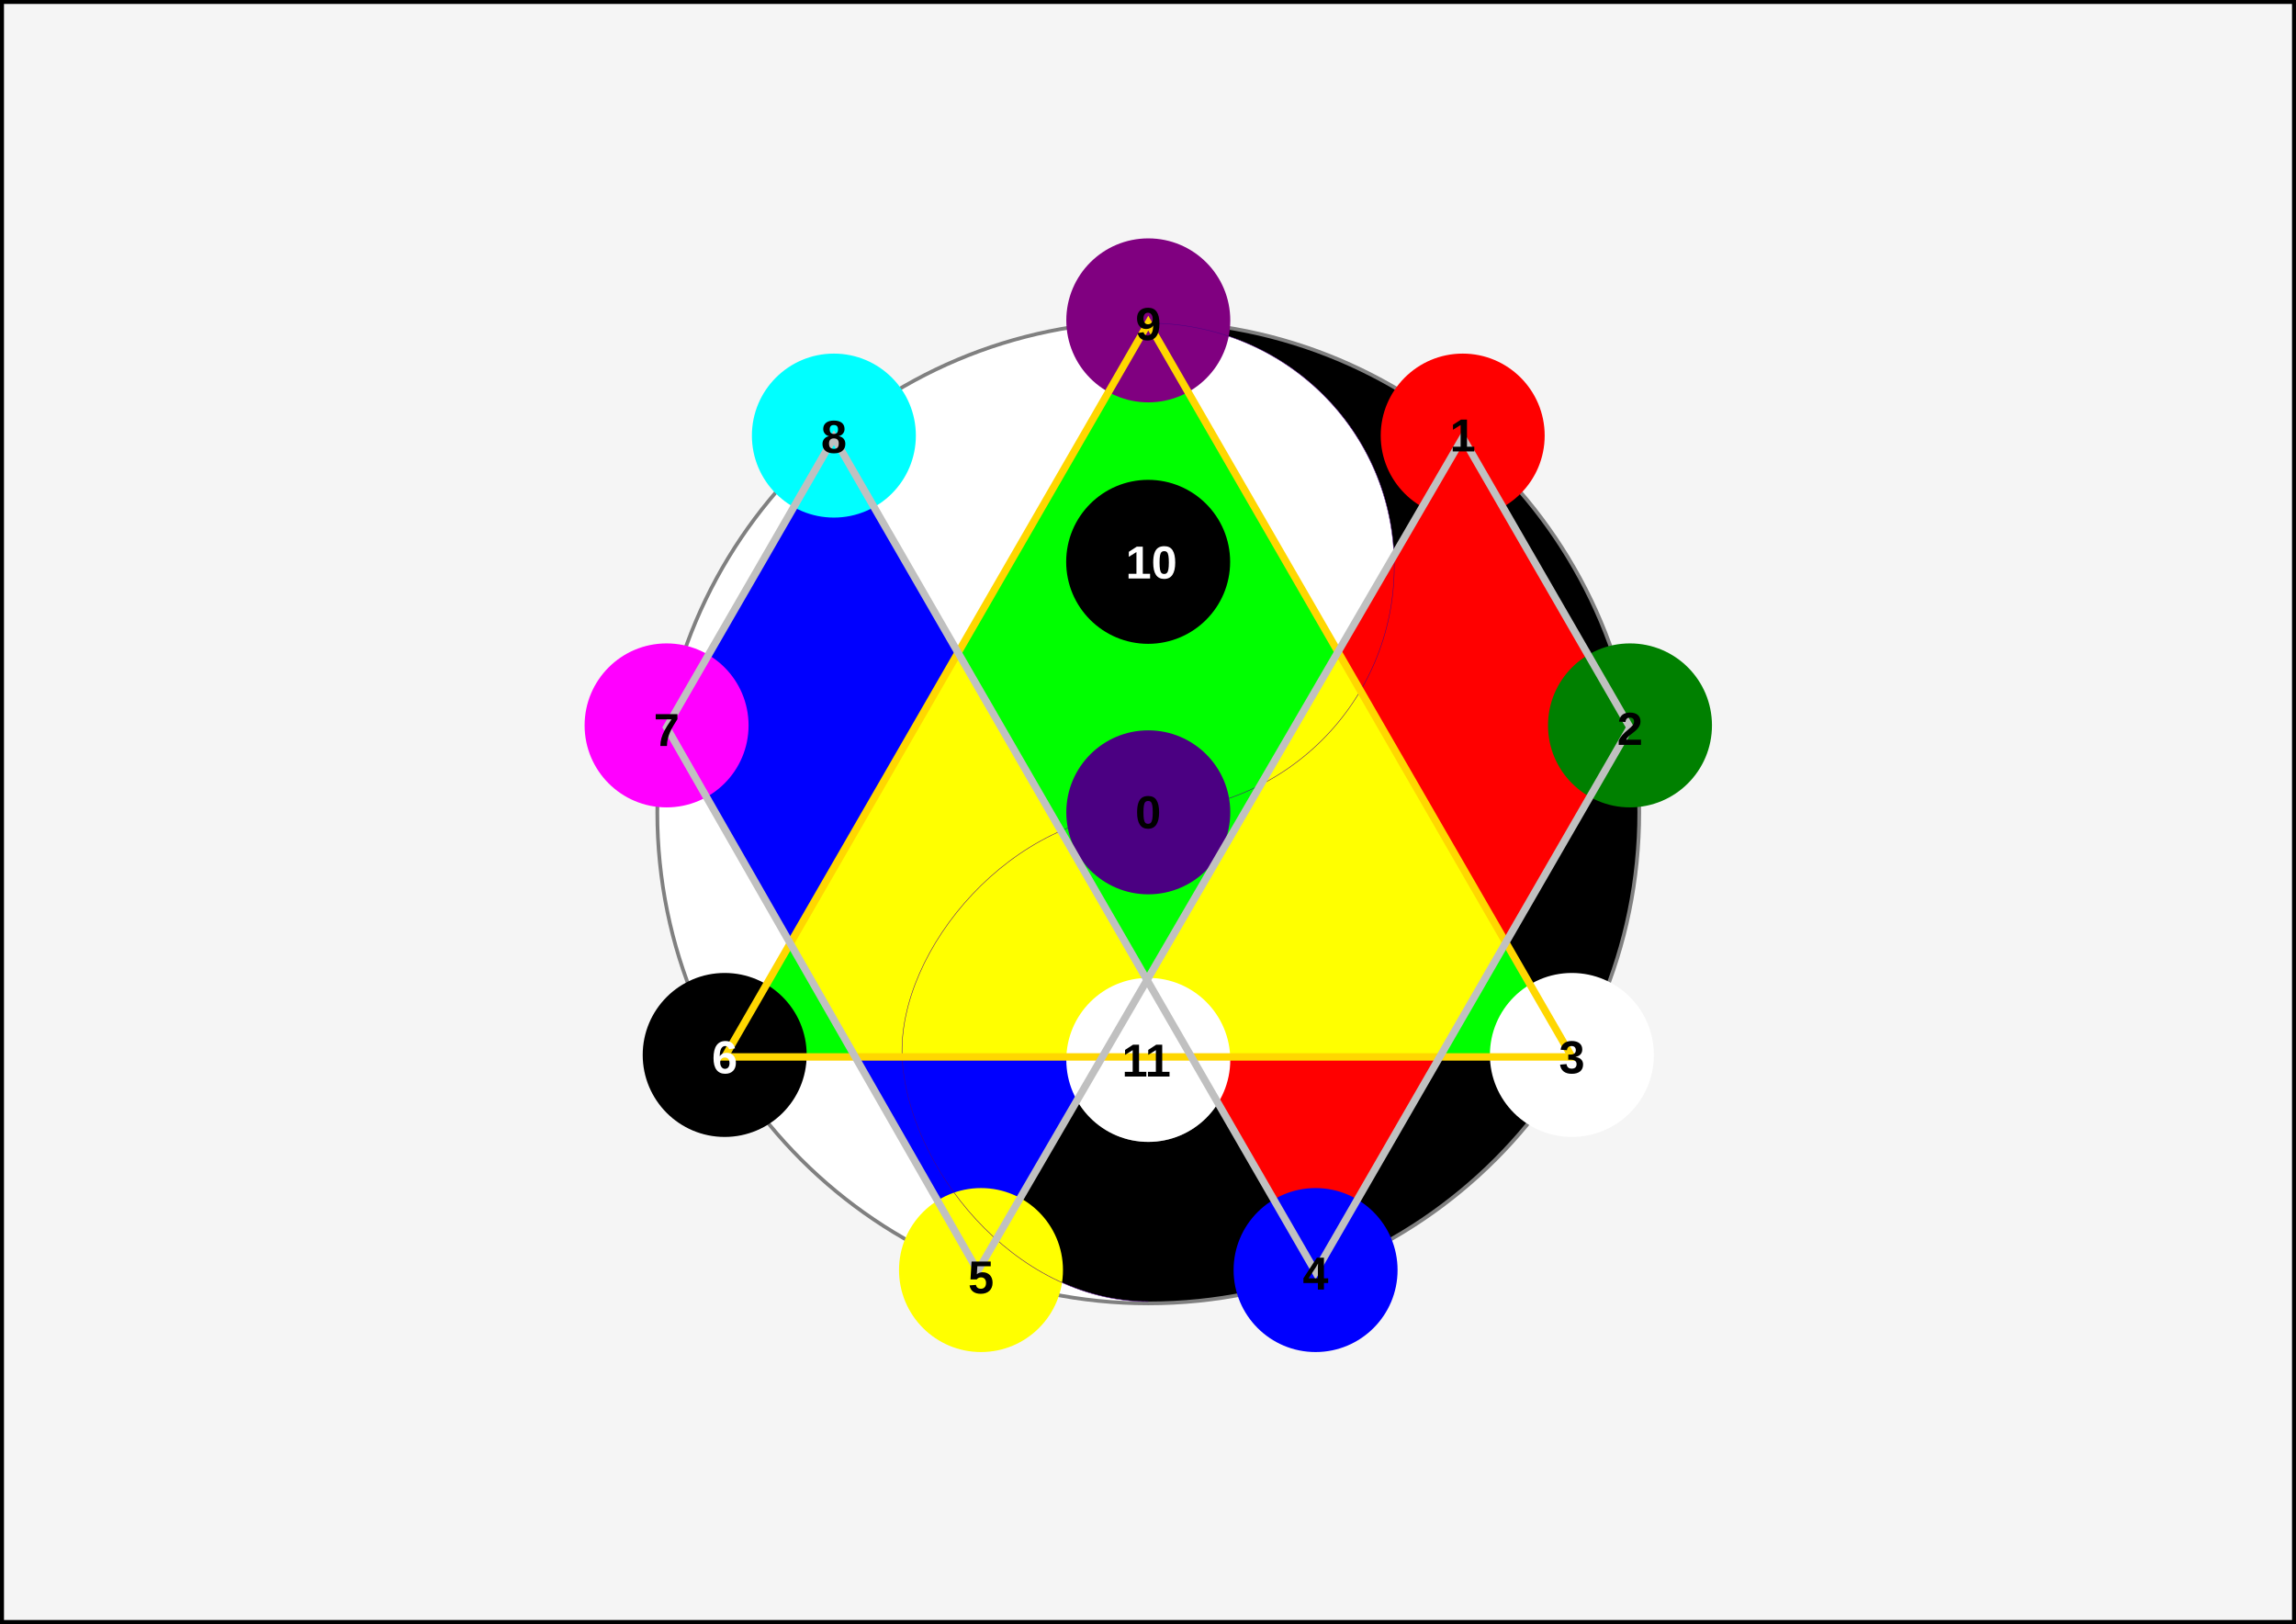
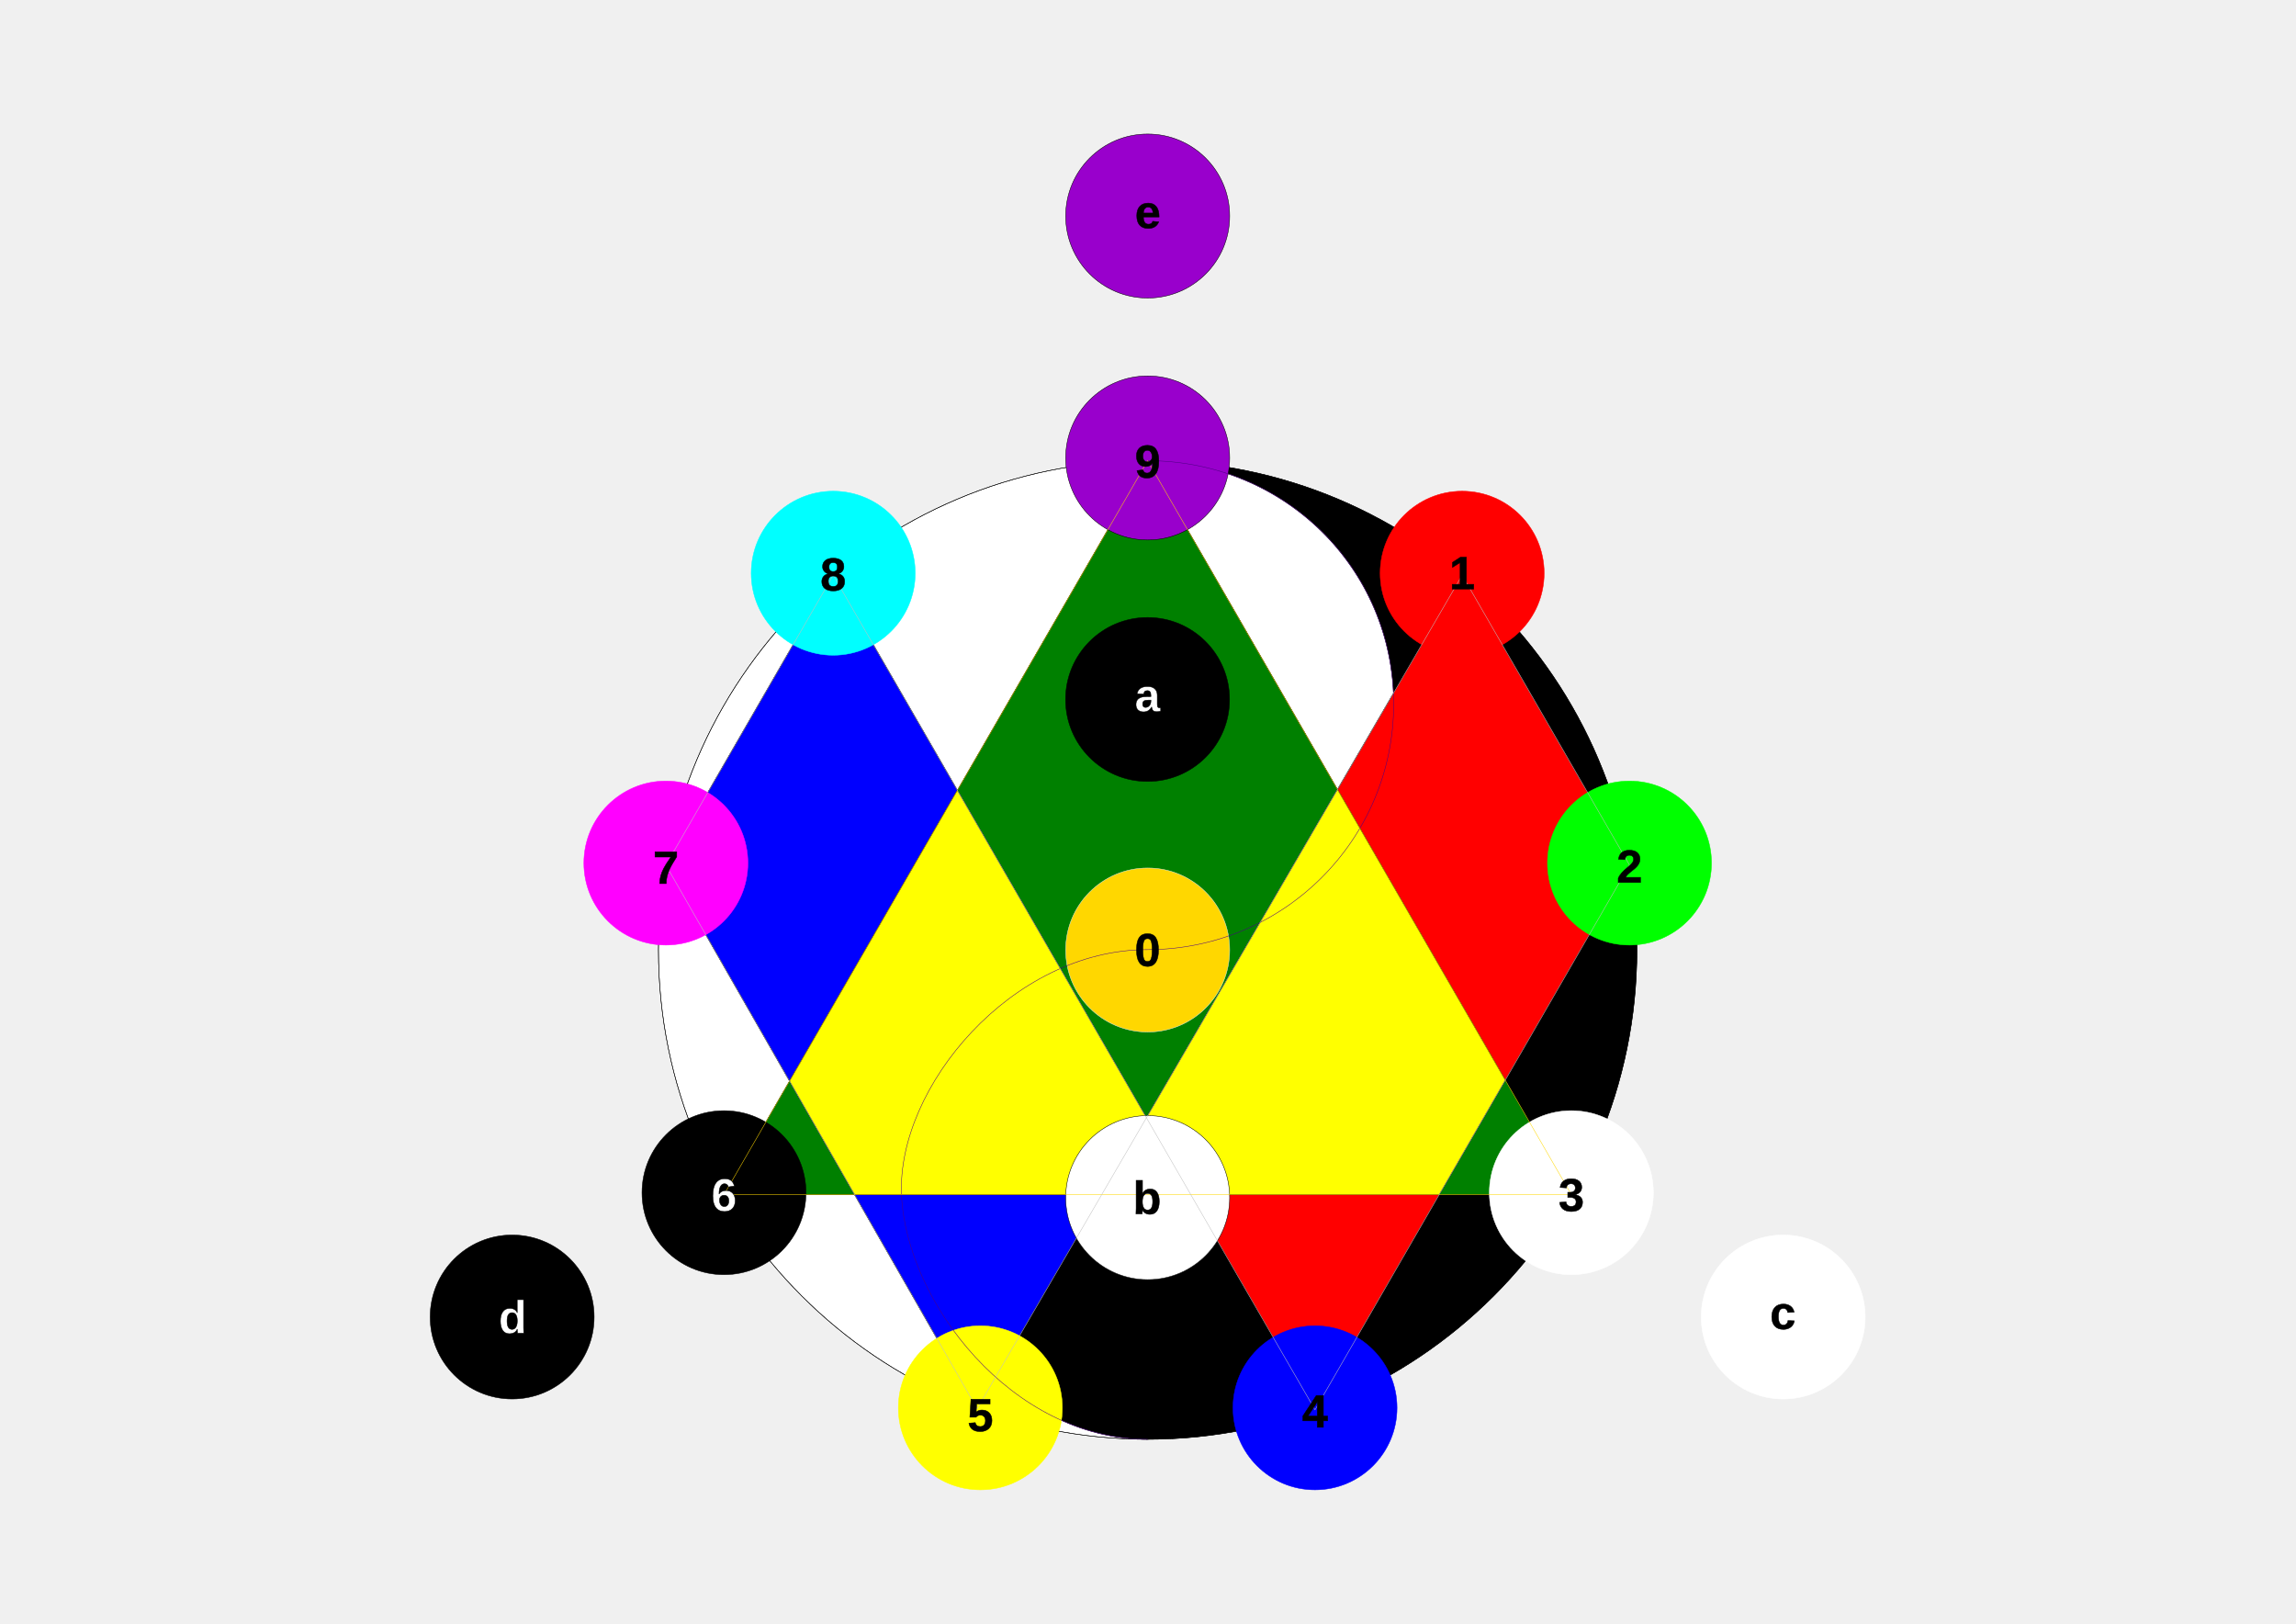
- <svg xmlns="http://www.w3.org/2000/svg" xml:space="preserve" width="4962px" height="3509px" version="1.1" shape-rendering="geometricPrecision" text-rendering="geometricPrecision" image-rendering="optimizeQuality" fill-rule="evenodd" clip-rule="evenodd" viewBox="0 0 4960.63 3508.17">
-   <g id="observation_model">
-     <rect fill="whitesmoke" stroke="black" stroke-width="16" stroke-miterlimit="2.613" x="0.5" y="0.5" width="4959.63" height="3507.17" />
-     <circle id="the_13th_spark" fill="gray" stroke="gray" stroke-width="16" stroke-miterlimit="2.613" cx="2480.94" cy="1754.86" r="1056.83" />
-     <path id="yang" fill="black" d="M2480.94 2112.55c97.82,0 177.13,79.3 177.13,177.13 0,97.83 -79.31,177.13 -177.13,177.13 -97.83,0 -177.13,-79.3 -177.13,-177.13 0,-97.83 79.3,-177.13 177.13,-177.13zm531.39 -889.08c0,293.48 -238.54,530.61 -532.01,530.61 -293.48,0 -541.2,297.78 -531.2,529.2 9.99,231.41 238.34,528.42 531.82,528.42 583.67,0 1056.83,-473.16 1056.83,-1056.84 0,-583.67 -473.16,-1056.83 -1056.83,-1056.83 293.48,0 531.39,231.97 531.39,525.44z" />
-     <path id="yin" fill="white" d="M1949.12 2283.28c-10,-231.42 237.72,-529.2 531.2,-529.2 293.47,0 532.01,-237.13 532.01,-530.61 0,-293.47 -237.91,-525.44 -531.39,-525.44 -583.68,0 -1056.83,473.16 -1056.83,1056.83 0,583.68 473.15,1056.84 1056.83,1056.84 -293.48,0 -521.83,-297.01 -531.82,-528.42zm354.41 -1069.56c0,-97.82 79.31,-177.13 177.13,-177.13 97.83,0 177.13,79.31 177.13,177.13 0,97.83 -79.3,177.13 -177.13,177.13 -97.82,0 -177.13,-79.3 -177.13,-177.13z" />
-     <polygon id="zone_perception" fill="green" points="3396.18,2283.28 2480.94,698.03 1565.69,2283.28 " />
-     <polygon id="zone_comprehensible_a" fill="red" points="3521.71,1571.35 3160.26,945.28 2478.24,2117.22 2842.4,2747.96 " />
-     <polygon id="zone_comprehensible_b" fill="blue" points="2478.24,2117.22 1801.62,945.28 1440.16,1571.35 2112.49,2745.7 " />
+ <svg xmlns="http://www.w3.org/2000/svg" xml:space="preserve" width="4961px" height="3508px" version="1.1" shape-rendering="geometricPrecision" text-rendering="geometricPrecision" image-rendering="optimizeQuality" fill-rule="evenodd" clip-rule="evenodd" viewBox="0 0 4961 3508.14">
+   <g id="observation_diagram">
+     <g id="sad">
+       <path id="yang" fill="black" stroke="black" stroke-miterlimit="2.613" d="M2479.81 2410.22c97.86,0 177.18,79.32 177.18,177.17 0,97.86 -79.32,177.18 -177.18,177.18 -97.85,0 -177.17,-79.32 -177.17,-177.18 0,-97.85 79.32,-177.17 177.17,-177.17zm531.54 -889.33c0,293.56 -238.6,530.76 -532.16,530.76 -293.56,0 -541.35,297.86 -531.34,529.34 10,231.48 238.41,528.56 531.96,528.56 583.84,0 1057.13,-473.29 1057.13,-1057.12 0,-583.83 -473.29,-1057.12 -1057.13,-1057.12 293.56,0 531.54,232.02 531.54,525.58z" />
+       <path id="yin" fill="white" stroke="black" stroke-miterlimit="2.613" d="M1947.85 2580.99c-10.01,-231.48 237.78,-529.34 531.34,-529.34 293.56,0 532.16,-237.2 532.16,-530.76 0,-293.56 -237.98,-525.58 -531.54,-525.58 -583.83,0 -1057.12,473.29 -1057.12,1057.12 0,583.83 473.29,1057.12 1057.12,1057.12 -293.55,0 -521.96,-297.08 -531.96,-528.56zm354.51 -1069.85c0,-97.85 79.33,-177.18 177.18,-177.18 97.85,0 177.18,79.33 177.18,177.18 0,97.85 -79.33,177.18 -177.18,177.18 -97.85,0 -177.18,-79.33 -177.18,-177.18z" />
+       <polygon id="zone_perception" fill="lime" stroke="black" stroke-miterlimit="2.613" points="3395.31,2580.99 2479.81,995.31 1564.32,2580.99 " />
+       <polygon id="zone_comprehensible_a" fill="red" stroke="black" stroke-miterlimit="2.613" points="3520.88,1868.86 3159.32,1242.63 2477.11,2414.89 2841.37,3045.8 " />
+       <polygon id="zone_comprehensible_b" fill="blue" stroke="black" stroke-miterlimit="2.613" points="2477.11,2414.89 1800.31,1242.63 1438.75,1868.86 2111.27,3043.54 " />
+     </g>
    <g id="shattered_glass">
-       <path id="boundary_comprehensible_b" fill="blue" d="M2381.6 2283.28l-533.85 0 264.74 462.42 269.11 -462.42zm-674.28 -245.3l362.58 -628.02 -268.28 -464.68 -361.46 626.07 267.16 466.63z" />
-       <path id="boundary_comprehensible_a" fill="red" d="M3110.68 2283.28l-536.57 0 268.29 464.68 268.28 -464.68zm-219.77 -875.16l362.52 627.91 268.28 -464.68 -361.45 -626.07 -269.35 462.84z" />
-       <path id="boundary_zone_perception" fill="lime" d="M2574.11 2283.28l-95.87 -166.06 -96.64 166.06 192.51 0zm679.32 -247.25l-142.75 247.25 285.5 0 -142.75 -247.25zm-1405.68 247.25l-140.43 -245.3 -141.63 245.3 282.06 0zm630.49 -166.06l412.67 -709.1 -409.97 -710.09 -411.04 711.93 408.34 707.26z" />
-       <path id="boundary_perceived_comprehended" fill="yellow" d="M2478.24 2117.22l95.87 166.06 536.57 0 142.75 -247.25 -362.52 -627.91 -412.67 709.1zm-96.64 166.06l96.64 -166.06 -408.34 -707.26 -362.58 628.02 140.43 245.3 533.85 0z" />
+       <path fill="blue" stroke="black" stroke-miterlimit="2.613" d="M2380.45 2580.99l-533.99 0 264.81 462.55 269.18 -462.55zm-674.47 -245.36l362.69 -628.2 -268.36 -464.8 -361.56 626.23 267.23 466.77z" />
+       <path fill="red" stroke="black" stroke-miterlimit="2.613" d="M3109.73 2580.99l-536.72 0 268.36 464.81 268.36 -464.81zm-219.83 -875.4l362.62 628.08 268.36 -464.81 -361.56 -626.23 -269.42 462.96z" />
+       <path fill="green" stroke="black" stroke-miterlimit="2.613" d="M2573.02 2580.99l-95.91 -166.1 -96.66 166.1 192.57 0zm679.5 -247.32l-142.79 247.32 285.58 0 -142.79 -247.32zm-1406.06 247.32l-140.48 -245.36 -141.66 245.36 282.14 0zm630.65 -166.1l412.79 -709.3 -410.09 -710.28 -411.14 712.13 408.44 707.45z" />
+       <path fill="yellow" stroke="black" stroke-miterlimit="2.613" d="M2477.11 2414.89l95.91 166.1 536.71 0 142.79 -247.32 -362.62 -628.08 -412.79 709.3zm-96.66 166.1l96.66 -166.1 -408.44 -707.46 -362.69 628.2 140.48 245.36 533.99 0z" />
    </g>
    <g id="spark">
-       <circle id="spark_0" fill="indigo" cx="2480.94" cy="1754.86" r="177.13" />
-       <circle id="spark_1" fill="red" cx="3160.26" cy="941" r="177.13" />
-       <circle id="spark_2" fill="green" cx="3521.71" cy="1567.06" r="177.13" />
-       <circle id="spark_3" fill="white" cx="3396.18" cy="2279" r="177.13" />
-       <circle id="spark_4" fill="blue" cx="2842.4" cy="2743.68" r="177.13" />
-       <circle id="spark_5" fill="yellow" cx="2119.48" cy="2743.68" r="177.13" />
-       <circle id="spark_6" fill="black" cx="1565.69" cy="2278.99" r="177.13" />
-       <circle id="spark_7" fill="magenta" cx="1440.16" cy="1567.06" r="177.13" />
-       <circle id="spark_8" fill="cyan" cx="1801.62" cy="941" r="177.13" />
-       <circle id="spark_9" fill="purple" cx="2480.94" cy="692.09" r="177.13" />
-       <circle id="spark_11" fill="white" cx="2480.94" cy="2289.68" r="177.13" />
-       <circle id="spark_10" fill="black" cx="2480.66" cy="1213.72" r="177.13" />
+       <circle id="spark_0xf" fill="none" stroke="black" stroke-miterlimit="2.613" cx="2479.81" cy="2052.43" r="1057.12" />
+       <circle id="spark_0xe" fill="#9900CC" stroke="black" stroke-miterlimit="2.613" cx="2479.81" cy="466.74" r="177.18" />
+       <circle id="spark_0xd" fill="black" stroke="black" stroke-miterlimit="2.613" cx="1106.57" cy="2845.27" r="177.18" />
+       <circle id="spark_0xc" fill="white" stroke="white" stroke-miterlimit="2.613" cx="3853.06" cy="2845.27" r="177.18" />
+       <circle id="spark_0xb" fill="white" stroke="black" stroke-miterlimit="2.613" cx="2479.81" cy="2587.39" r="177.18" />
+       <circle id="spark_0xa" fill="black" stroke="black" stroke-miterlimit="2.613" cx="2479.54" cy="1511.14" r="177.18" />
+       <circle id="spark_0x9" fill="#9900CC" stroke="black" stroke-miterlimit="2.613" cx="2479.81" cy="989.36" r="177.18" />
+       <circle id="spark_0x8" fill="aqua" stroke="aqua" stroke-miterlimit="2.613" cx="1800.31" cy="1238.34" r="177.18" />
+       <circle id="spark_0x7" fill="fuchsia" stroke="fuchsia" stroke-miterlimit="2.613" cx="1438.75" cy="1864.58" r="177.18" />
+       <circle id="spark_0x6" fill="black" stroke="black" stroke-miterlimit="2.613" cx="1564.32" cy="2576.71" r="177.18" />
+       <circle id="spark_0x5" fill="yellow" stroke="yellow" stroke-miterlimit="2.613" cx="2118.26" cy="3041.52" r="177.18" />
+       <circle id="spark_0x4" fill="blue" stroke="blue" stroke-miterlimit="2.613" cx="2841.37" cy="3041.52" r="177.18" />
+       <circle id="spark_0x3" fill="white" stroke="white" stroke-miterlimit="2.613" cx="3395.31" cy="2576.71" r="177.18" />
+       <circle id="spark_0x2" fill="lime" stroke="lime" stroke-miterlimit="2.613" cx="3520.88" cy="1864.58" r="177.18" />
+       <circle id="spark_0x1" fill="red" stroke="red" stroke-miterlimit="2.613" cx="3159.32" cy="1238.34" r="177.18" />
+       <circle id="spark_0x0" fill="gold" stroke="#E6E6E6" stroke-miterlimit="2.613" cx="2479.81" cy="2052.43" r="177.18" />
    </g>
-     <path id="boundary_sangkan_paran" fill="none" stroke="indigo" stroke-width="1" stroke-miterlimit="2.613" d="M2480.94 698.03c293.48,0 531.39,231.97 531.39,525.44 0,293.48 -238.54,530.61 -532.01,530.61 -293.48,0 -541.2,297.78 -531.2,529.2 9.99,231.41 238.34,528.42 531.82,528.42" />
-     <polygon id="boundary_perception" fill="none" stroke="gold" stroke-width="16" stroke-miterlimit="2.613" points="2480.94,698.03 3396.18,2283.28 1565.69,2283.28 " />
-     <polygon id="boundary_comprehensible" fill="none" stroke="silver" stroke-width="16" stroke-miterlimit="2.613" points="3160.26,945.28 3521.71,1571.35 2842.4,2747.96 1801.62,945.28 1440.16,1571.35 2112.49,2745.7 " />
-     <g id="spark_label">
-       <text x="2452.82" y="1789.43" id="text_0" fill="black" font-weight="bold" font-size="99.98px" font-family="Arial">0</text>
-       <text x="3132.45" y="975.24" id="text_1" fill="black" font-weight="bold" font-size="99.98px" font-family="Arial">1</text>
-       <text x="3493.91" y="1609.13" id="text_2" fill="black" font-weight="bold" font-size="99.98px" font-family="Arial">2</text>
-       <text x="3368.38" y="2318.62" id="text_3" fill="black" font-weight="bold" font-size="99.98px" font-family="Arial">3</text>
-       <text x="2814.59" y="2785.75" id="text_4" fill="black" font-weight="bold" font-size="99.98px" font-family="Arial">4</text>
-       <text x="2091.68" y="2794.01" id="text_5" fill="black" font-weight="bold" font-size="99.98px" font-family="Arial">5</text>
-       <text x="1537.89" y="2318.7" id="text_6" fill="white" font-weight="bold" font-size="99.98px" font-family="Arial">6</text>
-       <text x="1412.36" y="1611.5" id="text_7" fill="black" font-weight="bold" font-size="99.98px" font-family="Arial">7</text>
-       <text x="1773.82" y="978.35" id="text_8" fill="black" font-weight="bold" font-size="99.98px" font-family="Arial">8</text>
-       <text x="2453.14" y="734.64" id="text_9" fill="black" font-weight="bold" font-size="99.98px" font-family="Arial">9</text>
-       <text x="2432.02" y="1249.72" id="text_10" fill="white" font-weight="bold" font-size="99.98px" font-family="Arial">10</text>
-       <text x="2423.89" y="2325.67" id="text_11" fill="black" font-weight="bold" font-size="99.98px" font-family="Arial">11</text>
+     <g id="boudary">
+       <path id="boundary_sangkan_paran" fill="none" stroke="indigo" stroke-miterlimit="2.613" d="M2479.81 995.31c293.56,0 531.54,232.02 531.54,525.58 0,293.56 -238.6,530.76 -532.16,530.76 -293.56,0 -541.35,297.86 -531.34,529.34 10,231.48 238.41,528.56 531.96,528.56" />
+       <polygon id="boundary_perception" fill="none" stroke="gold" stroke-miterlimit="2.613" points="2479.81,995.31 3395.31,2580.99 1564.32,2580.99 " />
+       <polygon id="boundary_comprehensible" fill="none" stroke="silver" stroke-miterlimit="2.613" points="3159.32,1242.63 3520.88,1868.86 2841.37,3045.8 1800.31,1242.63 1438.75,1868.86 2111.27,3043.54 " />
+     </g>
+     <g id="text_label">
+       <text x="2451.69" y="2087" id="text_0x0" fill="black" stroke="black" stroke-miterlimit="2.613" font-weight="bold" font-size="100.01px" font-family="Arial">0</text>
+       <text x="3131.51" y="1272.59" id="text_0x1" fill="black" stroke="black" stroke-miterlimit="2.613" font-weight="bold" font-size="100.01px" font-family="Arial">1</text>
+       <text x="3493.07" y="1906.66" id="text_0x2" fill="black" stroke="black" stroke-miterlimit="2.613" font-weight="bold" font-size="100.01px" font-family="Arial">2</text>
+       <text x="3367.5" y="2616.35" id="text_0x3" fill="black" stroke="black" stroke-miterlimit="2.613" font-weight="bold" font-size="100.01px" font-family="Arial">3</text>
+       <text x="2813.56" y="3083.6" id="text_0x4" fill="black" stroke="black" stroke-miterlimit="2.613" font-weight="bold" font-size="100.01px" font-family="Arial">4</text>
+       <text x="2090.45" y="3091.87" id="text_0x5" fill="black" stroke="black" stroke-miterlimit="2.613" font-weight="bold" font-size="100.01px" font-family="Arial">5</text>
+       <text x="1536.51" y="2616.43" id="text_0x6" fill="white" stroke="black" stroke-miterlimit="2.613" font-weight="bold" font-size="100.01px" font-family="Arial">6</text>
+       <text x="1410.94" y="1909.02" id="text_0x7" fill="black" stroke="black" stroke-miterlimit="2.613" font-weight="bold" font-size="100.01px" font-family="Arial">7</text>
+       <text x="1772.5" y="1275.7" id="text_0x8" fill="black" stroke="black" stroke-miterlimit="2.613" font-weight="bold" font-size="100.01px" font-family="Arial">8</text>
+       <text x="2452" y="1031.92" id="text_0x9" fill="black" stroke="black" stroke-miterlimit="2.613" font-weight="bold" font-size="100.01px" font-family="Arial">9</text>
+       <text x="2451.64" y="1536.99" id="text_0xa" fill="white" stroke="black" stroke-miterlimit="2.613" font-weight="bold" font-size="100.01px" font-family="Arial">a</text>
+       <text x="2447.91" y="2622.55" id="text_0xb" fill="black" stroke="black" stroke-miterlimit="2.613" font-weight="bold" font-size="100.01px" font-family="Arial">b</text>
+       <text x="3824.41" y="2871.13" id="text_0xc" fill="black" stroke="black" stroke-miterlimit="2.613" font-weight="bold" font-size="100.01px" font-family="Arial">c</text>
+       <text x="1077.12" y="2880.43" id="text_0xd" fill="white" stroke="black" stroke-miterlimit="2.613" font-weight="bold" font-size="100.01px" font-family="Arial">d</text>
+       <text x="2452.31" y="492.6" id="text_0xe" fill="black" stroke="black" stroke-miterlimit="2.613" font-weight="bold" font-size="100.01px" font-family="Arial">e</text>
    </g>
  </g>
</svg>
